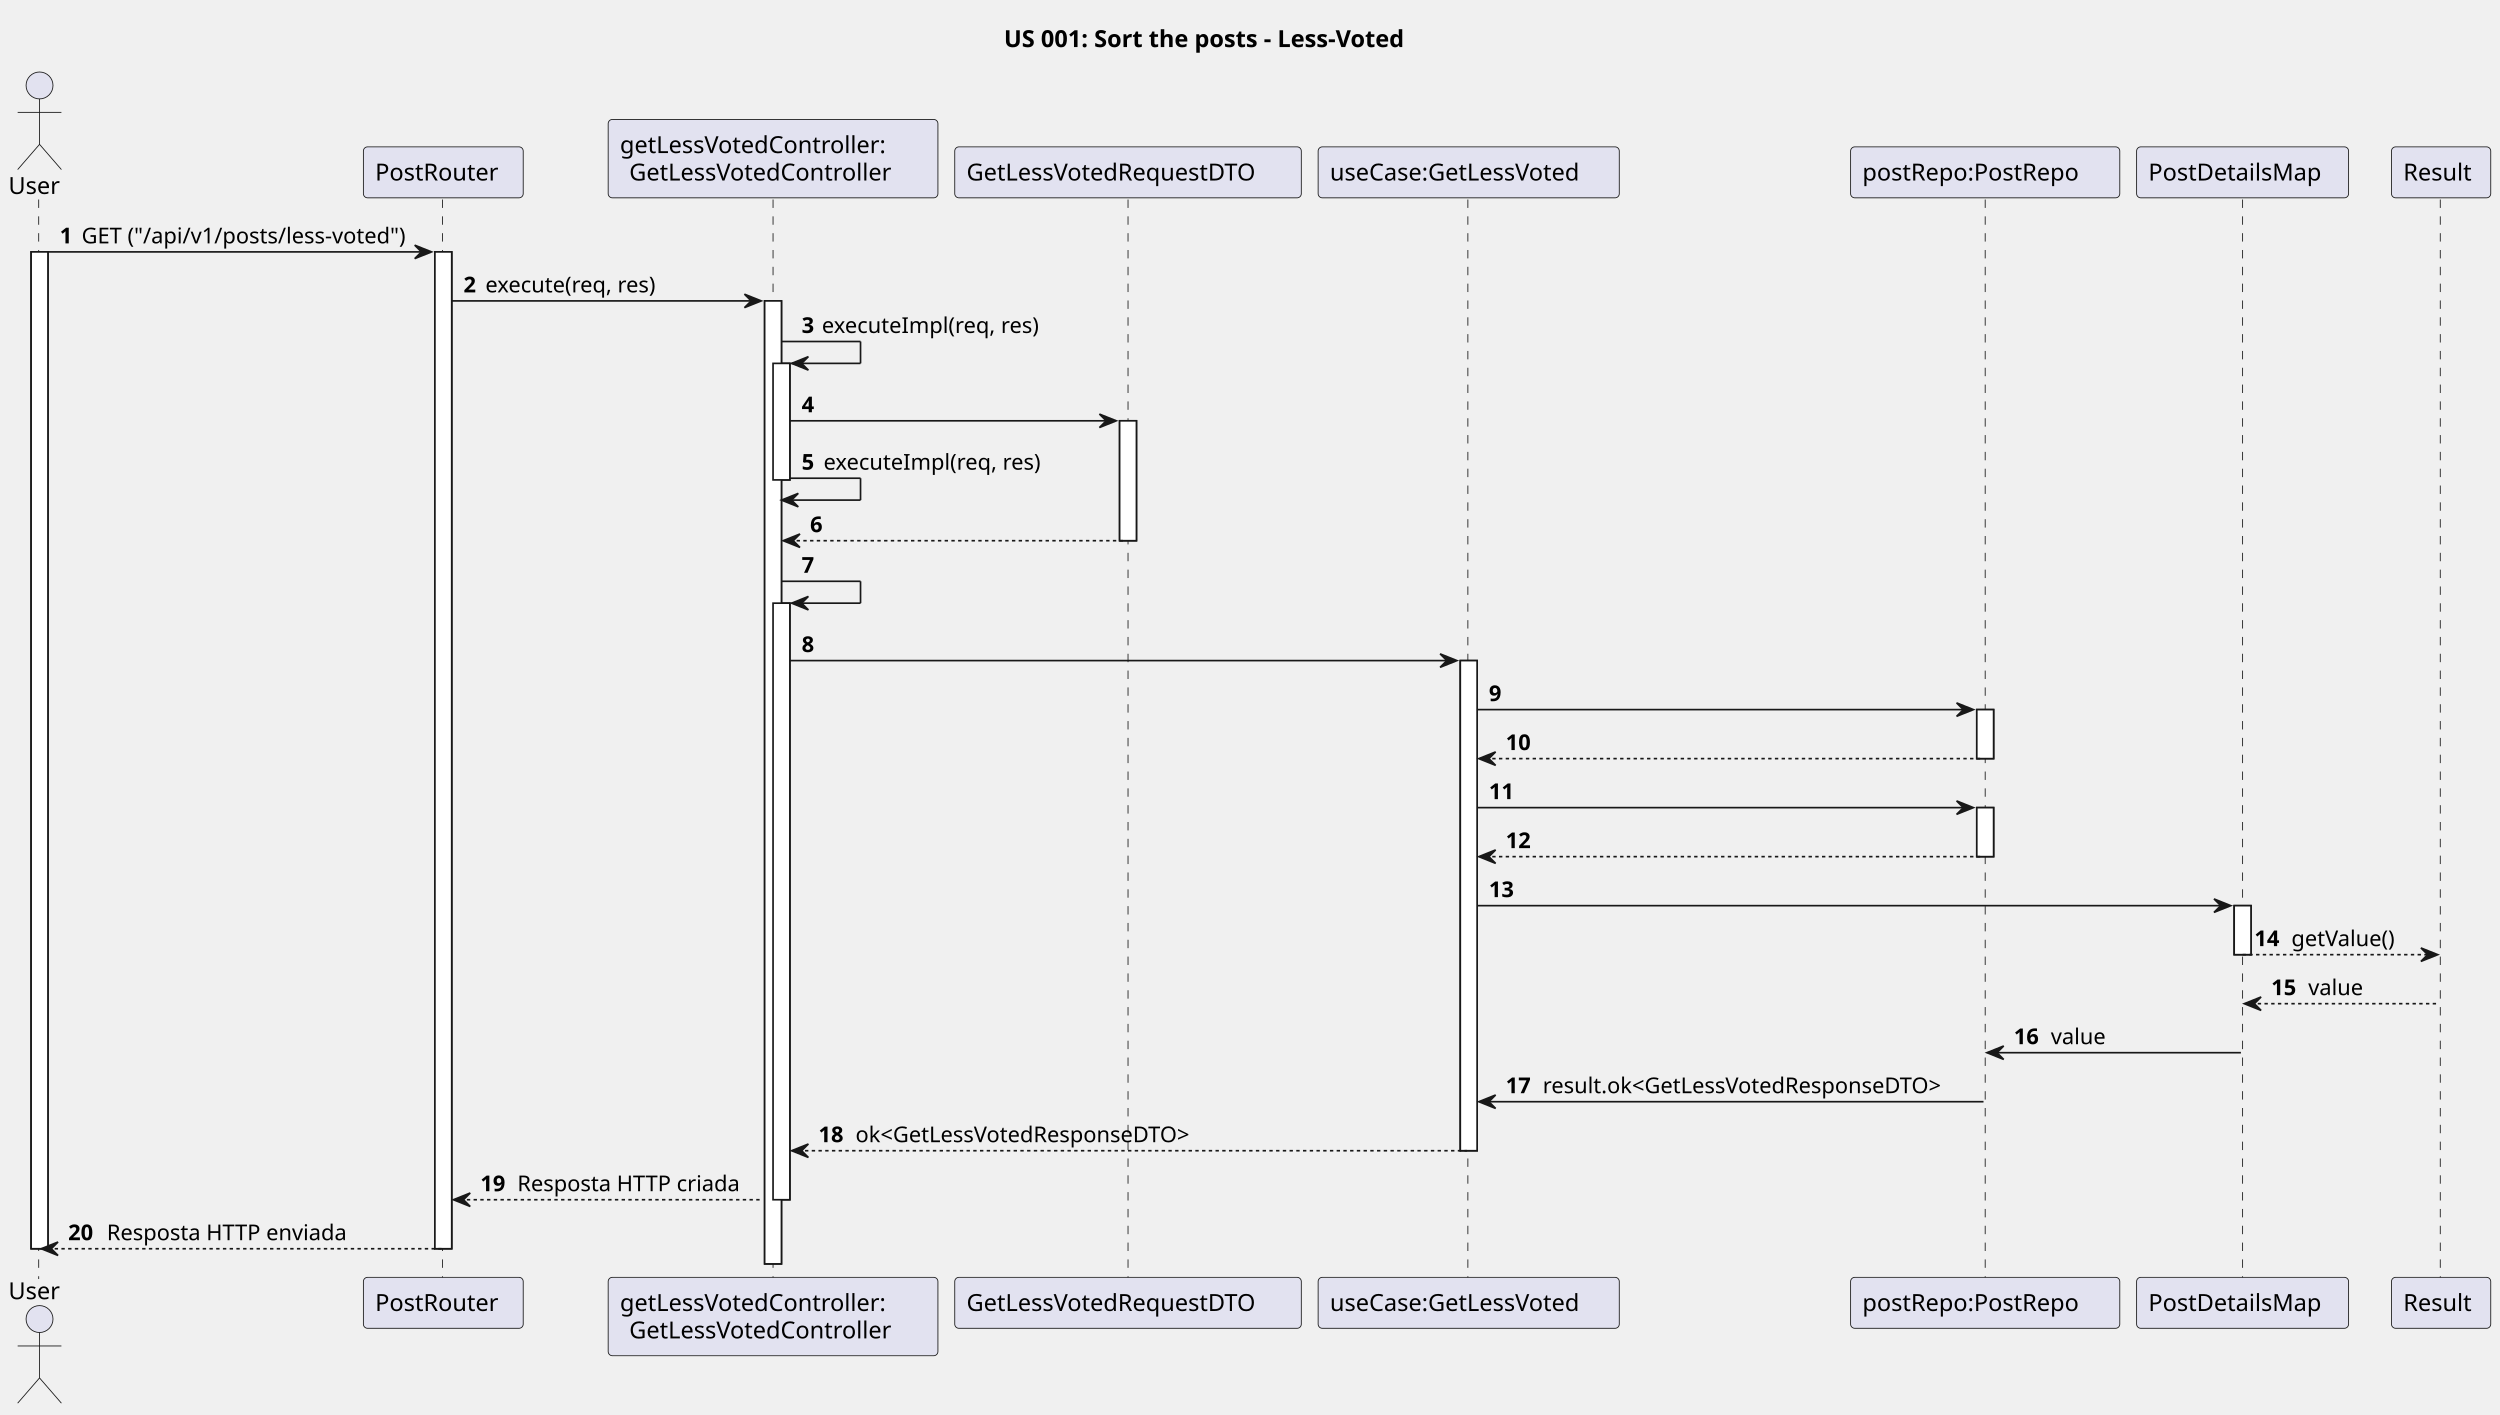
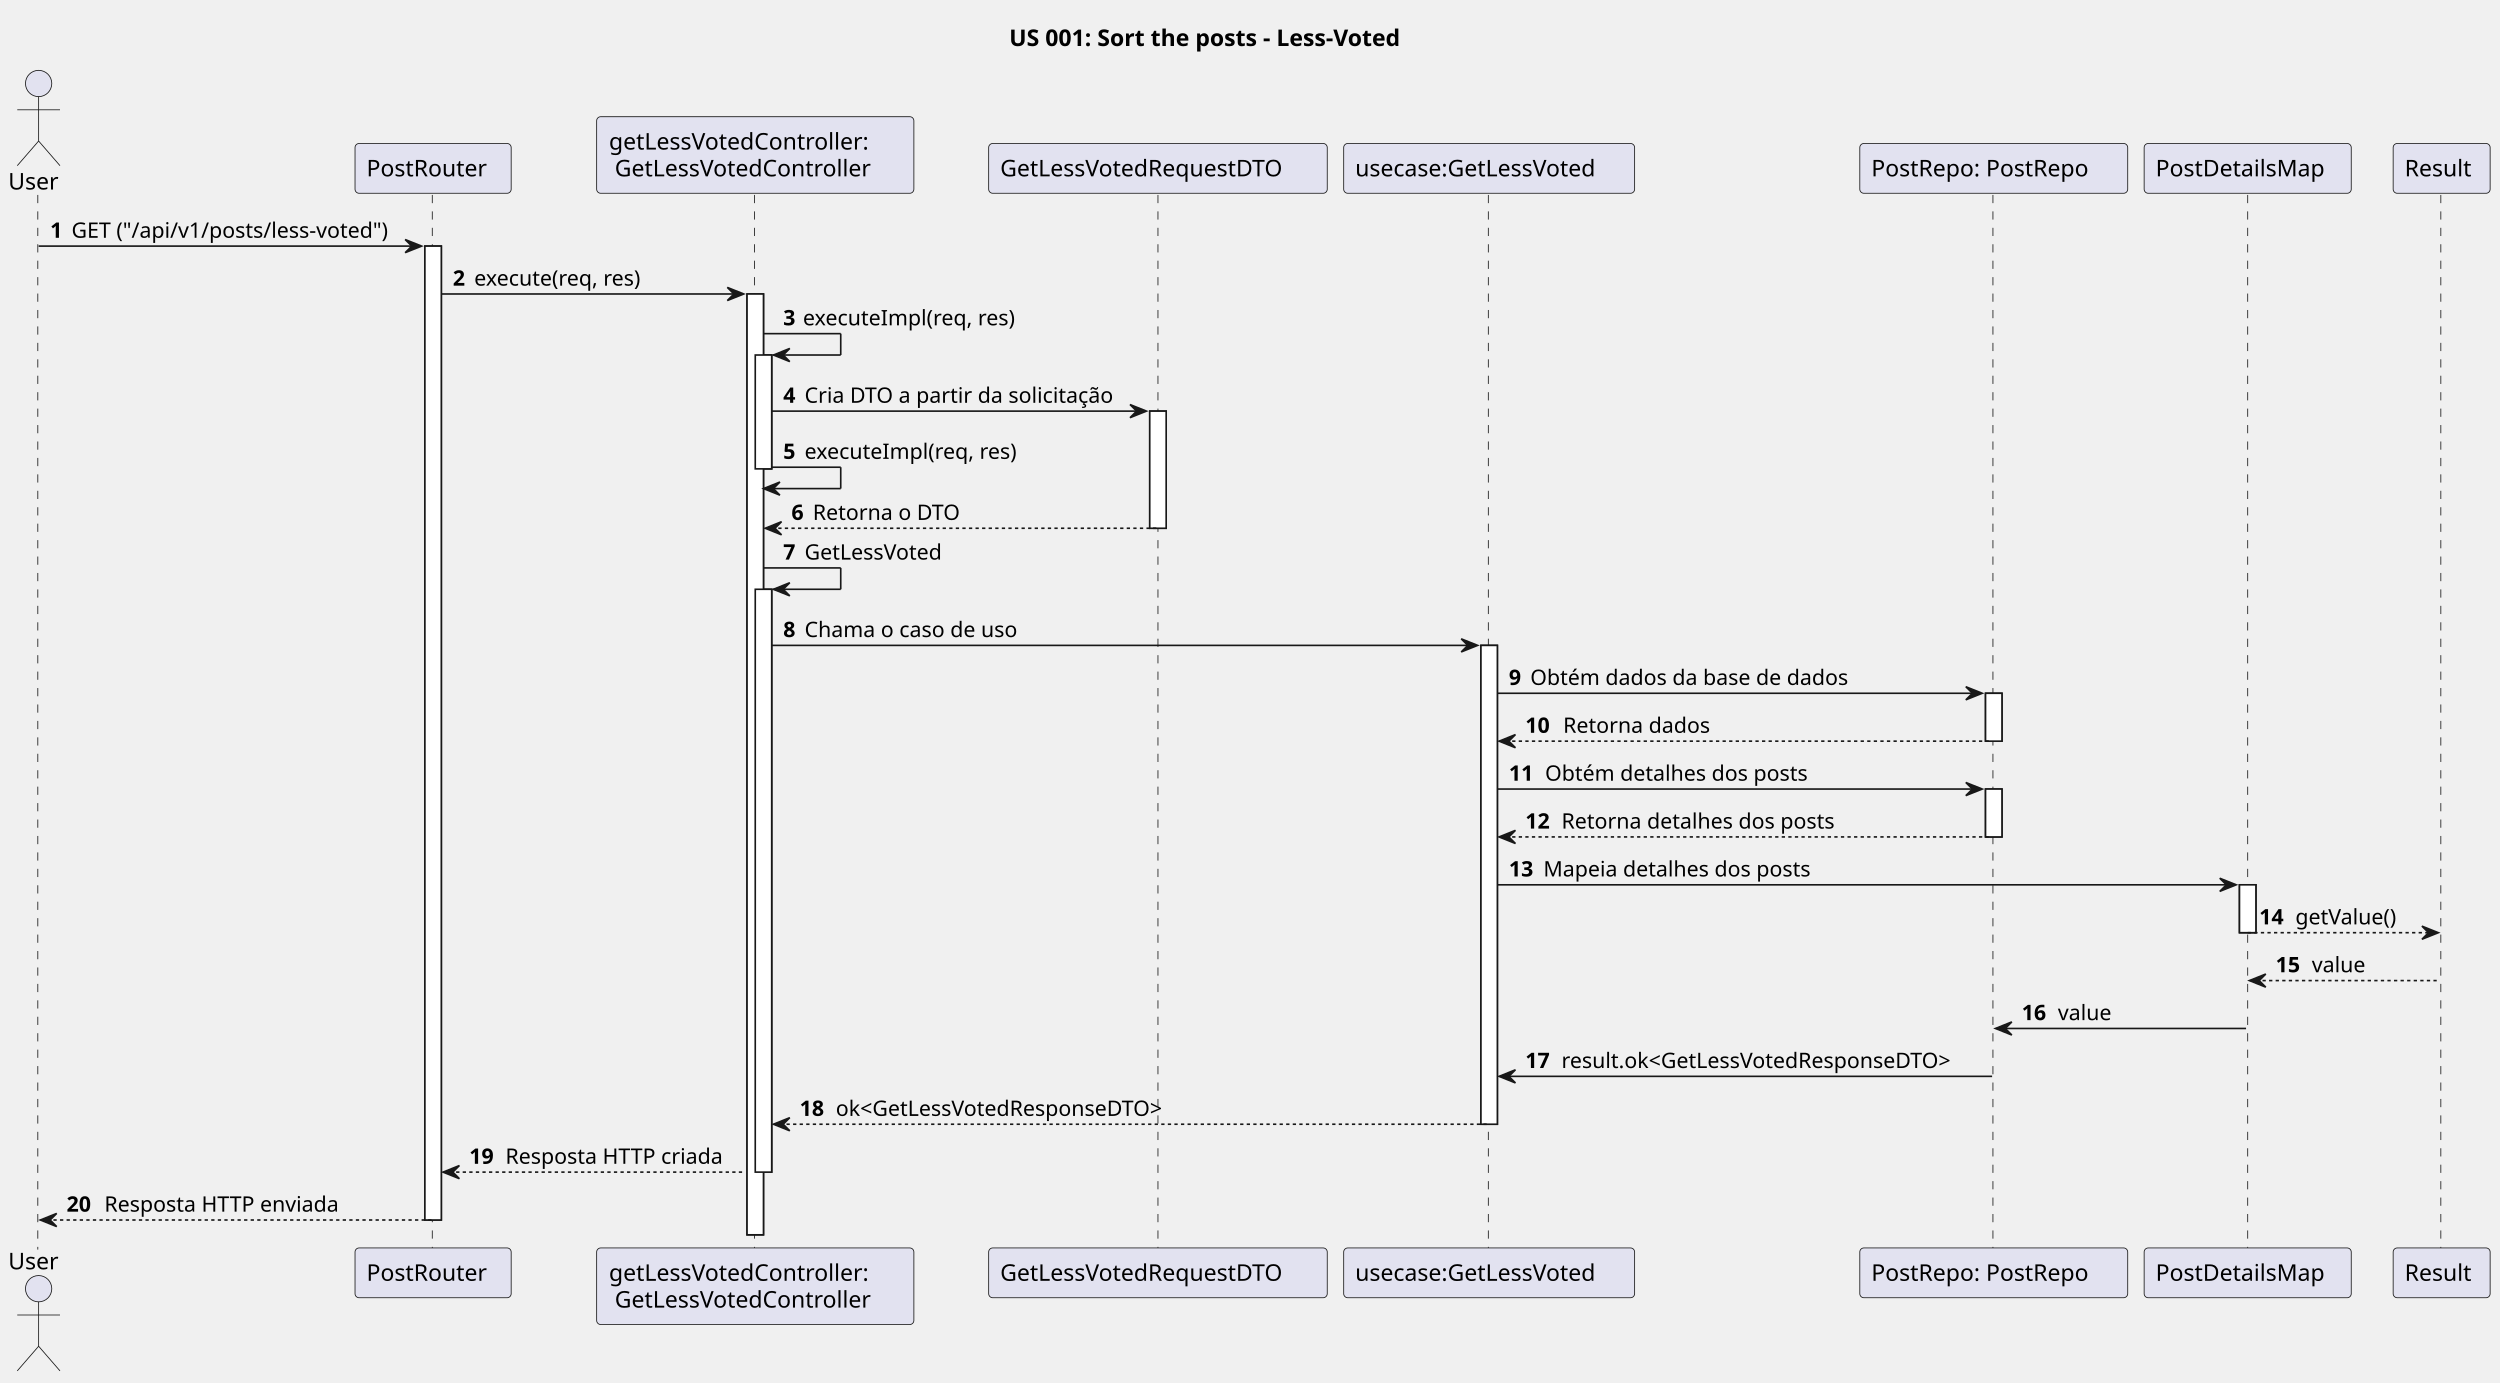
- <svg xmlns="http://www.w3.org/2000/svg" contentStyleType="text/css" height="841px" preserveAspectRatio="none" style="width:1486px;height:841px;background:#FFFFFF;" version="1.1" viewBox="0 0 1486 841" width="1486px" zoomAndPan="magnify">
+ <svg xmlns="http://www.w3.org/2000/svg" contentStyleType="text/css" height="841px" preserveAspectRatio="none" style="width:1521px;height:841px;background:#FFFFFF;" version="1.1" viewBox="0 0 1521 841" width="1521px" zoomAndPan="magnify">
  <defs />
  <g>
-     <text fill="#000000" font-family="sans-serif" font-size="14" font-weight="bold" lengthAdjust="spacing" textLength="291" x="596.75" y="27.995">US 001: Sort the posts - Less-Voted</text>
-     <rect fill="#FFFFFF" height="592.523" style="stroke:#181818;stroke-width:1.0;" width="10" x="18.5" y="149.727" />
+     <text fill="#000000" font-family="sans-serif" font-size="14" font-weight="bold" lengthAdjust="spacing" textLength="291" x="614" y="27.995">US 001: Sort the posts - Less-Voted</text>
    <rect fill="#FFFFFF" height="592.523" style="stroke:#181818;stroke-width:1.0;" width="10" x="258.5" y="149.727" />
    <rect fill="#FFFFFF" height="572.391" style="stroke:#181818;stroke-width:1.0;" width="10" x="454.5" y="178.859" />
    <rect fill="#FFFFFF" height="69.266" style="stroke:#181818;stroke-width:1.0;" width="10" x="459.5" y="215.992" />
    <rect fill="#FFFFFF" height="354.594" style="stroke:#181818;stroke-width:1.0;" width="10" x="459.5" y="358.523" />
-     <rect fill="#FFFFFF" height="71.266" style="stroke:#181818;stroke-width:1.0;" width="10" x="665.5" y="250.125" />
-     <rect fill="#FFFFFF" height="291.328" style="stroke:#181818;stroke-width:1.0;" width="10" x="868" y="392.656" />
-     <rect fill="#FFFFFF" height="29.133" style="stroke:#181818;stroke-width:1.0;" width="10" x="1175" y="421.789" />
-     <rect fill="#FFFFFF" height="29.133" style="stroke:#181818;stroke-width:1.0;" width="10" x="1175" y="480.055" />
-     <rect fill="#FFFFFF" height="29.133" style="stroke:#181818;stroke-width:1.0;" width="10" x="1328" y="538.32" />
+     <rect fill="#FFFFFF" height="71.266" style="stroke:#181818;stroke-width:1.0;" width="10" x="699.5" y="250.125" />
+     <rect fill="#FFFFFF" height="291.328" style="stroke:#181818;stroke-width:1.0;" width="10" x="901" y="392.656" />
+     <rect fill="#FFFFFF" height="29.133" style="stroke:#181818;stroke-width:1.0;" width="10" x="1208" y="421.789" />
+     <rect fill="#FFFFFF" height="29.133" style="stroke:#181818;stroke-width:1.0;" width="10" x="1208" y="480.055" />
+     <rect fill="#FFFFFF" height="29.133" style="stroke:#181818;stroke-width:1.0;" width="10" x="1362.5" y="538.32" />
    <line style="stroke:#181818;stroke-width:0.5;stroke-dasharray:5.0,5.0;" x1="23" x2="23" y1="118.594" y2="760.25" />
    <line style="stroke:#181818;stroke-width:0.5;stroke-dasharray:5.0,5.0;" x1="263" x2="263" y1="118.594" y2="760.25" />
-     <line style="stroke:#181818;stroke-width:0.5;stroke-dasharray:5.0,5.0;" x1="459.5" x2="459.5" y1="118.594" y2="760.25" />
-     <line style="stroke:#181818;stroke-width:0.5;stroke-dasharray:5.0,5.0;" x1="670.5" x2="670.5" y1="118.594" y2="760.25" />
-     <line style="stroke:#181818;stroke-width:0.5;stroke-dasharray:5.0,5.0;" x1="872.5" x2="872.5" y1="118.594" y2="760.25" />
-     <line style="stroke:#181818;stroke-width:0.5;stroke-dasharray:5.0,5.0;" x1="1180" x2="1180" y1="118.594" y2="760.25" />
-     <line style="stroke:#181818;stroke-width:0.5;stroke-dasharray:5.0,5.0;" x1="1333" x2="1333" y1="118.594" y2="760.25" />
-     <line style="stroke:#181818;stroke-width:0.5;stroke-dasharray:5.0,5.0;" x1="1450.5" x2="1450.5" y1="118.594" y2="760.25" />
+     <line style="stroke:#181818;stroke-width:0.5;stroke-dasharray:5.0,5.0;" x1="459" x2="459" y1="118.594" y2="760.25" />
+     <line style="stroke:#181818;stroke-width:0.5;stroke-dasharray:5.0,5.0;" x1="704.5" x2="704.5" y1="118.594" y2="760.25" />
+     <line style="stroke:#181818;stroke-width:0.5;stroke-dasharray:5.0,5.0;" x1="905.5" x2="905.5" y1="118.594" y2="760.25" />
+     <line style="stroke:#181818;stroke-width:0.5;stroke-dasharray:5.0,5.0;" x1="1212.5" x2="1212.5" y1="118.594" y2="760.25" />
+     <line style="stroke:#181818;stroke-width:0.5;stroke-dasharray:5.0,5.0;" x1="1367.5" x2="1367.5" y1="118.594" y2="760.25" />
+     <line style="stroke:#181818;stroke-width:0.5;stroke-dasharray:5.0,5.0;" x1="1485" x2="1485" y1="118.594" y2="760.25" />
    <text fill="#000000" font-family="sans-serif" font-size="14" lengthAdjust="spacing" textLength="31" x="5" y="115.292">User</text>
    <ellipse cx="23.5" cy="50.797" fill="#E2E2F0" rx="8" ry="8" style="stroke:#181818;stroke-width:0.5;" />
    <path d="M23.5,58.797 L23.5,85.797 M10.5,66.797 L36.5,66.797 M23.5,85.797 L10.5,100.797 M23.5,85.797 L36.5,100.797 " fill="none" style="stroke:#181818;stroke-width:0.5;" />
    <text fill="#000000" font-family="sans-serif" font-size="14" lengthAdjust="spacing" textLength="31" x="5" y="772.245">User</text>
    <ellipse cx="23.5" cy="784.047" fill="#E2E2F0" rx="8" ry="8" style="stroke:#181818;stroke-width:0.5;" />
    <path d="M23.5,792.047 L23.5,819.047 M10.5,800.047 L36.5,800.047 M23.5,819.047 L10.5,834.047 M23.5,819.047 L36.5,834.047 " fill="none" style="stroke:#181818;stroke-width:0.5;" />
    <rect fill="#E2E2F0" height="30.297" rx="2.5" ry="2.5" style="stroke:#181818;stroke-width:0.5;" width="95" x="216" y="87.297" />
    <text fill="#000000" font-family="sans-serif" font-size="14" lengthAdjust="spacing" textLength="81" x="223" y="107.292">PostRouter</text>
    <rect fill="#E2E2F0" height="30.297" rx="2.5" ry="2.5" style="stroke:#181818;stroke-width:0.5;" width="95" x="216" y="759.25" />
    <text fill="#000000" font-family="sans-serif" font-size="14" lengthAdjust="spacing" textLength="81" x="223" y="779.245">PostRouter</text>
-     <rect fill="#E2E2F0" height="46.594" rx="2.5" ry="2.5" style="stroke:#181818;stroke-width:0.5;" width="196" x="361.5" y="71" />
-     <text fill="#000000" font-family="sans-serif" font-size="14" lengthAdjust="spacing" textLength="178" x="368.5" y="90.995">getLessVotedController:</text>
+     <rect fill="#E2E2F0" height="46.594" rx="2.5" ry="2.5" style="stroke:#181818;stroke-width:0.5;" width="193" x="363" y="71" />
+     <text fill="#000000" font-family="sans-serif" font-size="14" lengthAdjust="spacing" textLength="178" x="370.5" y="90.995">getLessVotedController:</text>
    <text fill="#000000" font-family="sans-serif" font-size="14" lengthAdjust="spacing" textLength="175" x="374" y="107.292">GetLessVotedController</text>
-     <rect fill="#E2E2F0" height="46.594" rx="2.5" ry="2.5" style="stroke:#181818;stroke-width:0.5;" width="196" x="361.5" y="759.25" />
-     <text fill="#000000" font-family="sans-serif" font-size="14" lengthAdjust="spacing" textLength="178" x="368.5" y="779.245">getLessVotedController:</text>
+     <rect fill="#E2E2F0" height="46.594" rx="2.5" ry="2.5" style="stroke:#181818;stroke-width:0.5;" width="193" x="363" y="759.25" />
+     <text fill="#000000" font-family="sans-serif" font-size="14" lengthAdjust="spacing" textLength="178" x="370.5" y="779.245">getLessVotedController:</text>
    <text fill="#000000" font-family="sans-serif" font-size="14" lengthAdjust="spacing" textLength="175" x="374" y="795.542">GetLessVotedController</text>
-     <rect fill="#E2E2F0" height="30.297" rx="2.5" ry="2.5" style="stroke:#181818;stroke-width:0.5;" width="206" x="567.5" y="87.297" />
-     <text fill="#000000" font-family="sans-serif" font-size="14" lengthAdjust="spacing" textLength="192" x="574.5" y="107.292">GetLessVotedRequestDTO</text>
-     <rect fill="#E2E2F0" height="30.297" rx="2.5" ry="2.5" style="stroke:#181818;stroke-width:0.5;" width="206" x="567.5" y="759.25" />
-     <text fill="#000000" font-family="sans-serif" font-size="14" lengthAdjust="spacing" textLength="192" x="574.5" y="779.245">GetLessVotedRequestDTO</text>
-     <rect fill="#E2E2F0" height="30.297" rx="2.5" ry="2.5" style="stroke:#181818;stroke-width:0.5;" width="179" x="783.5" y="87.297" />
-     <text fill="#000000" font-family="sans-serif" font-size="14" lengthAdjust="spacing" textLength="165" x="790.5" y="107.292">useCase:GetLessVoted</text>
-     <rect fill="#E2E2F0" height="30.297" rx="2.5" ry="2.5" style="stroke:#181818;stroke-width:0.5;" width="179" x="783.5" y="759.25" />
-     <text fill="#000000" font-family="sans-serif" font-size="14" lengthAdjust="spacing" textLength="165" x="790.5" y="779.245">useCase:GetLessVoted</text>
-     <rect fill="#E2E2F0" height="30.297" rx="2.5" ry="2.5" style="stroke:#181818;stroke-width:0.5;" width="160" x="1100" y="87.297" />
-     <text fill="#000000" font-family="sans-serif" font-size="14" lengthAdjust="spacing" textLength="146" x="1107" y="107.292">postRepo:PostRepo</text>
-     <rect fill="#E2E2F0" height="30.297" rx="2.5" ry="2.5" style="stroke:#181818;stroke-width:0.5;" width="160" x="1100" y="759.25" />
-     <text fill="#000000" font-family="sans-serif" font-size="14" lengthAdjust="spacing" textLength="146" x="1107" y="779.245">postRepo:PostRepo</text>
-     <rect fill="#E2E2F0" height="30.297" rx="2.5" ry="2.5" style="stroke:#181818;stroke-width:0.5;" width="126" x="1270" y="87.297" />
-     <text fill="#000000" font-family="sans-serif" font-size="14" lengthAdjust="spacing" textLength="112" x="1277" y="107.292">PostDetailsMap</text>
-     <rect fill="#E2E2F0" height="30.297" rx="2.5" ry="2.5" style="stroke:#181818;stroke-width:0.5;" width="126" x="1270" y="759.25" />
-     <text fill="#000000" font-family="sans-serif" font-size="14" lengthAdjust="spacing" textLength="112" x="1277" y="779.245">PostDetailsMap</text>
-     <rect fill="#E2E2F0" height="30.297" rx="2.5" ry="2.5" style="stroke:#181818;stroke-width:0.5;" width="59" x="1421.5" y="87.297" />
-     <text fill="#000000" font-family="sans-serif" font-size="14" lengthAdjust="spacing" textLength="45" x="1428.5" y="107.292">Result</text>
-     <rect fill="#E2E2F0" height="30.297" rx="2.5" ry="2.5" style="stroke:#181818;stroke-width:0.5;" width="59" x="1421.5" y="759.25" />
-     <text fill="#000000" font-family="sans-serif" font-size="14" lengthAdjust="spacing" textLength="45" x="1428.5" y="779.245">Result</text>
-     <rect fill="#FFFFFF" height="592.523" style="stroke:#181818;stroke-width:1.0;" width="10" x="18.5" y="149.727" />
+     <rect fill="#E2E2F0" height="30.297" rx="2.5" ry="2.5" style="stroke:#181818;stroke-width:0.5;" width="206" x="601.5" y="87.297" />
+     <text fill="#000000" font-family="sans-serif" font-size="14" lengthAdjust="spacing" textLength="192" x="608.5" y="107.292">GetLessVotedRequestDTO</text>
+     <rect fill="#E2E2F0" height="30.297" rx="2.5" ry="2.5" style="stroke:#181818;stroke-width:0.5;" width="206" x="601.5" y="759.25" />
+     <text fill="#000000" font-family="sans-serif" font-size="14" lengthAdjust="spacing" textLength="192" x="608.5" y="779.245">GetLessVotedRequestDTO</text>
+     <rect fill="#E2E2F0" height="30.297" rx="2.5" ry="2.5" style="stroke:#181818;stroke-width:0.5;" width="177" x="817.5" y="87.297" />
+     <text fill="#000000" font-family="sans-serif" font-size="14" lengthAdjust="spacing" textLength="163" x="824.5" y="107.292">usecase:GetLessVoted</text>
+     <rect fill="#E2E2F0" height="30.297" rx="2.5" ry="2.5" style="stroke:#181818;stroke-width:0.5;" width="177" x="817.5" y="759.25" />
+     <text fill="#000000" font-family="sans-serif" font-size="14" lengthAdjust="spacing" textLength="163" x="824.5" y="779.245">usecase:GetLessVoted</text>
+     <rect fill="#E2E2F0" height="30.297" rx="2.5" ry="2.5" style="stroke:#181818;stroke-width:0.5;" width="163" x="1131.5" y="87.297" />
+     <text fill="#000000" font-family="sans-serif" font-size="14" lengthAdjust="spacing" textLength="149" x="1138.5" y="107.292">PostRepo: PostRepo</text>
+     <rect fill="#E2E2F0" height="30.297" rx="2.5" ry="2.5" style="stroke:#181818;stroke-width:0.5;" width="163" x="1131.5" y="759.25" />
+     <text fill="#000000" font-family="sans-serif" font-size="14" lengthAdjust="spacing" textLength="149" x="1138.5" y="779.245">PostRepo: PostRepo</text>
+     <rect fill="#E2E2F0" height="30.297" rx="2.5" ry="2.5" style="stroke:#181818;stroke-width:0.5;" width="126" x="1304.5" y="87.297" />
+     <text fill="#000000" font-family="sans-serif" font-size="14" lengthAdjust="spacing" textLength="112" x="1311.5" y="107.292">PostDetailsMap</text>
+     <rect fill="#E2E2F0" height="30.297" rx="2.5" ry="2.5" style="stroke:#181818;stroke-width:0.5;" width="126" x="1304.5" y="759.25" />
+     <text fill="#000000" font-family="sans-serif" font-size="14" lengthAdjust="spacing" textLength="112" x="1311.5" y="779.245">PostDetailsMap</text>
+     <rect fill="#E2E2F0" height="30.297" rx="2.5" ry="2.5" style="stroke:#181818;stroke-width:0.5;" width="59" x="1456" y="87.297" />
+     <text fill="#000000" font-family="sans-serif" font-size="14" lengthAdjust="spacing" textLength="45" x="1463" y="107.292">Result</text>
+     <rect fill="#E2E2F0" height="30.297" rx="2.5" ry="2.5" style="stroke:#181818;stroke-width:0.5;" width="59" x="1456" y="759.25" />
+     <text fill="#000000" font-family="sans-serif" font-size="14" lengthAdjust="spacing" textLength="45" x="1463" y="779.245">Result</text>
    <rect fill="#FFFFFF" height="592.523" style="stroke:#181818;stroke-width:1.0;" width="10" x="258.5" y="149.727" />
    <rect fill="#FFFFFF" height="572.391" style="stroke:#181818;stroke-width:1.0;" width="10" x="454.5" y="178.859" />
    <rect fill="#FFFFFF" height="69.266" style="stroke:#181818;stroke-width:1.0;" width="10" x="459.5" y="215.992" />
    <rect fill="#FFFFFF" height="354.594" style="stroke:#181818;stroke-width:1.0;" width="10" x="459.5" y="358.523" />
-     <rect fill="#FFFFFF" height="71.266" style="stroke:#181818;stroke-width:1.0;" width="10" x="665.5" y="250.125" />
-     <rect fill="#FFFFFF" height="291.328" style="stroke:#181818;stroke-width:1.0;" width="10" x="868" y="392.656" />
-     <rect fill="#FFFFFF" height="29.133" style="stroke:#181818;stroke-width:1.0;" width="10" x="1175" y="421.789" />
-     <rect fill="#FFFFFF" height="29.133" style="stroke:#181818;stroke-width:1.0;" width="10" x="1175" y="480.055" />
-     <rect fill="#FFFFFF" height="29.133" style="stroke:#181818;stroke-width:1.0;" width="10" x="1328" y="538.32" />
+     <rect fill="#FFFFFF" height="71.266" style="stroke:#181818;stroke-width:1.0;" width="10" x="699.5" y="250.125" />
+     <rect fill="#FFFFFF" height="291.328" style="stroke:#181818;stroke-width:1.0;" width="10" x="901" y="392.656" />
+     <rect fill="#FFFFFF" height="29.133" style="stroke:#181818;stroke-width:1.0;" width="10" x="1208" y="421.789" />
+     <rect fill="#FFFFFF" height="29.133" style="stroke:#181818;stroke-width:1.0;" width="10" x="1208" y="480.055" />
+     <rect fill="#FFFFFF" height="29.133" style="stroke:#181818;stroke-width:1.0;" width="10" x="1362.5" y="538.32" />
    <polygon fill="#181818" points="246.5,145.727,256.5,149.727,246.5,153.727,250.5,149.727" style="stroke:#181818;stroke-width:1.0;" />
-     <line style="stroke:#181818;stroke-width:1.0;" x1="28.5" x2="252.5" y1="149.727" y2="149.727" />
-     <text fill="#000000" font-family="sans-serif" font-size="13" font-weight="bold" lengthAdjust="spacing" textLength="9" x="35.5" y="144.661">1</text>
-     <text fill="#000000" font-family="sans-serif" font-size="13" lengthAdjust="spacing" textLength="203" x="48.5" y="144.661">GET ("/api/v1/posts/less-voted")</text>
+     <line style="stroke:#181818;stroke-width:1.0;" x1="23.5" x2="252.5" y1="149.727" y2="149.727" />
+     <text fill="#000000" font-family="sans-serif" font-size="13" font-weight="bold" lengthAdjust="spacing" textLength="9" x="30.5" y="144.661">1</text>
+     <text fill="#000000" font-family="sans-serif" font-size="13" lengthAdjust="spacing" textLength="203" x="43.5" y="144.661">GET ("/api/v1/posts/less-voted")</text>
    <polygon fill="#181818" points="442.5,174.859,452.5,178.859,442.5,182.859,446.5,178.859" style="stroke:#181818;stroke-width:1.0;" />
    <line style="stroke:#181818;stroke-width:1.0;" x1="268.5" x2="448.5" y1="178.859" y2="178.859" />
    <text fill="#000000" font-family="sans-serif" font-size="13" font-weight="bold" lengthAdjust="spacing" textLength="9" x="275.5" y="173.793">2</text>
    <text fill="#000000" font-family="sans-serif" font-size="13" lengthAdjust="spacing" textLength="111" x="288.5" y="173.793">execute(req, res)</text>
    <line style="stroke:#181818;stroke-width:1.0;" x1="464.5" x2="511.5" y1="202.992" y2="202.992" />
    <line style="stroke:#181818;stroke-width:1.0;" x1="511.5" x2="511.5" y1="202.992" y2="215.992" />
    <line style="stroke:#181818;stroke-width:1.0;" x1="470.5" x2="511.5" y1="215.992" y2="215.992" />
    <polygon fill="#181818" points="480.5,211.992,470.5,215.992,480.5,219.992,476.5,215.992" style="stroke:#181818;stroke-width:1.0;" />
    <text fill="#000000" font-family="sans-serif" font-size="13" font-weight="bold" lengthAdjust="spacing" textLength="8" x="476.5" y="197.926">3</text>
    <text fill="#000000" font-family="sans-serif" font-size="13" lengthAdjust="spacing" textLength="138" x="488.5" y="197.926">executeImpl(req, res)</text>
-     <polygon fill="#181818" points="653.5,246.125,663.5,250.125,653.5,254.125,657.5,250.125" style="stroke:#181818;stroke-width:1.0;" />
-     <line style="stroke:#181818;stroke-width:1.0;" x1="469.5" x2="659.5" y1="250.125" y2="250.125" />
+     <polygon fill="#181818" points="687.5,246.125,697.5,250.125,687.5,254.125,691.5,250.125" style="stroke:#181818;stroke-width:1.0;" />
+     <line style="stroke:#181818;stroke-width:1.0;" x1="469.5" x2="693.5" y1="250.125" y2="250.125" />
    <text fill="#000000" font-family="sans-serif" font-size="13" font-weight="bold" lengthAdjust="spacing" textLength="9" x="476.5" y="245.059">4</text>
-     <text fill="#000000" font-family="sans-serif" font-size="13" lengthAdjust="spacing" textLength="4" x="489.5" y="245.059"> </text>
+     <text fill="#000000" font-family="sans-serif" font-size="13" lengthAdjust="spacing" textLength="198" x="489.5" y="245.059">Cria DTO a partir da solicitação</text>
    <line style="stroke:#181818;stroke-width:1.0;" x1="469.5" x2="511.5" y1="284.258" y2="284.258" />
    <line style="stroke:#181818;stroke-width:1.0;" x1="511.5" x2="511.5" y1="284.258" y2="297.258" />
    <line style="stroke:#181818;stroke-width:1.0;" x1="464.5" x2="511.5" y1="297.258" y2="297.258" />
    <polygon fill="#181818" points="474.5,293.258,464.5,297.258,474.5,301.258,470.5,297.258" style="stroke:#181818;stroke-width:1.0;" />
    <text fill="#000000" font-family="sans-serif" font-size="13" font-weight="bold" lengthAdjust="spacing" textLength="9" x="476.5" y="279.192">5</text>
    <text fill="#000000" font-family="sans-serif" font-size="13" lengthAdjust="spacing" textLength="138" x="489.5" y="279.192">executeImpl(req, res)</text>
    <polygon fill="#181818" points="475.5,317.391,465.5,321.391,475.5,325.391,471.5,321.391" style="stroke:#181818;stroke-width:1.0;" />
-     <line style="stroke:#181818;stroke-width:1.0;stroke-dasharray:2.0,2.0;" x1="469.5" x2="669.5" y1="321.391" y2="321.391" />
+     <line style="stroke:#181818;stroke-width:1.0;stroke-dasharray:2.0,2.0;" x1="469.5" x2="703.5" y1="321.391" y2="321.391" />
    <text fill="#000000" font-family="sans-serif" font-size="13" font-weight="bold" lengthAdjust="spacing" textLength="9" x="481.5" y="316.325">6</text>
-     <text fill="#000000" font-family="sans-serif" font-size="13" lengthAdjust="spacing" textLength="4" x="494.5" y="316.325"> </text>
+     <text fill="#000000" font-family="sans-serif" font-size="13" lengthAdjust="spacing" textLength="95" x="494.5" y="316.325">Retorna o DTO</text>
    <line style="stroke:#181818;stroke-width:1.0;" x1="464.5" x2="511.5" y1="345.523" y2="345.523" />
    <line style="stroke:#181818;stroke-width:1.0;" x1="511.5" x2="511.5" y1="345.523" y2="358.523" />
    <line style="stroke:#181818;stroke-width:1.0;" x1="470.5" x2="511.5" y1="358.523" y2="358.523" />
    <polygon fill="#181818" points="480.5,354.523,470.5,358.523,480.5,362.523,476.5,358.523" style="stroke:#181818;stroke-width:1.0;" />
    <text fill="#000000" font-family="sans-serif" font-size="13" font-weight="bold" lengthAdjust="spacing" textLength="9" x="476.5" y="340.457">7</text>
-     <text fill="#000000" font-family="sans-serif" font-size="13" lengthAdjust="spacing" textLength="4" x="489.5" y="340.457"> </text>
-     <polygon fill="#181818" points="856,388.656,866,392.656,856,396.656,860,392.656" style="stroke:#181818;stroke-width:1.0;" />
-     <line style="stroke:#181818;stroke-width:1.0;" x1="469.5" x2="862" y1="392.656" y2="392.656" />
+     <text fill="#000000" font-family="sans-serif" font-size="13" lengthAdjust="spacing" textLength="90" x="489.5" y="340.457">GetLessVoted</text>
+     <polygon fill="#181818" points="889,388.656,899,392.656,889,396.656,893,392.656" style="stroke:#181818;stroke-width:1.0;" />
+     <line style="stroke:#181818;stroke-width:1.0;" x1="469.5" x2="895" y1="392.656" y2="392.656" />
    <text fill="#000000" font-family="sans-serif" font-size="13" font-weight="bold" lengthAdjust="spacing" textLength="9" x="476.5" y="387.59">8</text>
-     <text fill="#000000" font-family="sans-serif" font-size="13" lengthAdjust="spacing" textLength="4" x="489.5" y="387.59"> </text>
-     <polygon fill="#181818" points="1163,417.789,1173,421.789,1163,425.789,1167,421.789" style="stroke:#181818;stroke-width:1.0;" />
-     <line style="stroke:#181818;stroke-width:1.0;" x1="878" x2="1169" y1="421.789" y2="421.789" />
-     <text fill="#000000" font-family="sans-serif" font-size="13" font-weight="bold" lengthAdjust="spacing" textLength="9" x="885" y="416.723">9</text>
-     <text fill="#000000" font-family="sans-serif" font-size="13" lengthAdjust="spacing" textLength="4" x="898" y="416.723"> </text>
-     <polygon fill="#181818" points="889,446.922,879,450.922,889,454.922,885,450.922" style="stroke:#181818;stroke-width:1.0;" />
-     <line style="stroke:#181818;stroke-width:1.0;stroke-dasharray:2.0,2.0;" x1="883" x2="1179" y1="450.922" y2="450.922" />
-     <text fill="#000000" font-family="sans-serif" font-size="13" font-weight="bold" lengthAdjust="spacing" textLength="19" x="895" y="445.856">10</text>
-     <text fill="#000000" font-family="sans-serif" font-size="13" lengthAdjust="spacing" textLength="4" x="918" y="445.856"> </text>
-     <polygon fill="#181818" points="1163,476.055,1173,480.055,1163,484.055,1167,480.055" style="stroke:#181818;stroke-width:1.0;" />
-     <line style="stroke:#181818;stroke-width:1.0;" x1="878" x2="1169" y1="480.055" y2="480.055" />
-     <text fill="#000000" font-family="sans-serif" font-size="13" font-weight="bold" lengthAdjust="spacing" textLength="18" x="885" y="474.989">11</text>
-     <text fill="#000000" font-family="sans-serif" font-size="13" lengthAdjust="spacing" textLength="4" x="907" y="474.989"> </text>
-     <polygon fill="#181818" points="889,505.188,879,509.188,889,513.188,885,509.188" style="stroke:#181818;stroke-width:1.0;" />
-     <line style="stroke:#181818;stroke-width:1.0;stroke-dasharray:2.0,2.0;" x1="883" x2="1179" y1="509.188" y2="509.188" />
-     <text fill="#000000" font-family="sans-serif" font-size="13" font-weight="bold" lengthAdjust="spacing" textLength="18" x="895" y="504.122">12</text>
-     <text fill="#000000" font-family="sans-serif" font-size="13" lengthAdjust="spacing" textLength="4" x="917" y="504.122"> </text>
-     <polygon fill="#181818" points="1316,534.32,1326,538.32,1316,542.32,1320,538.32" style="stroke:#181818;stroke-width:1.0;" />
-     <line style="stroke:#181818;stroke-width:1.0;" x1="878" x2="1322" y1="538.32" y2="538.32" />
-     <text fill="#000000" font-family="sans-serif" font-size="13" font-weight="bold" lengthAdjust="spacing" textLength="17" x="885" y="533.254">13</text>
-     <text fill="#000000" font-family="sans-serif" font-size="13" lengthAdjust="spacing" textLength="4" x="906" y="533.254"> </text>
-     <polygon fill="#181818" points="1439,563.453,1449,567.453,1439,571.453,1443,567.453" style="stroke:#181818;stroke-width:1.0;" />
-     <line style="stroke:#181818;stroke-width:1.0;stroke-dasharray:2.0,2.0;" x1="1333" x2="1445" y1="567.453" y2="567.453" />
-     <text fill="#000000" font-family="sans-serif" font-size="13" font-weight="bold" lengthAdjust="spacing" textLength="18" x="1340" y="562.387">14</text>
-     <text fill="#000000" font-family="sans-serif" font-size="13" lengthAdjust="spacing" textLength="67" x="1362" y="562.387">getValue()</text>
-     <polygon fill="#181818" points="1344,592.586,1334,596.586,1344,600.586,1340,596.586" style="stroke:#181818;stroke-width:1.0;" />
-     <line style="stroke:#181818;stroke-width:1.0;stroke-dasharray:2.0,2.0;" x1="1338" x2="1450" y1="596.586" y2="596.586" />
-     <text fill="#000000" font-family="sans-serif" font-size="13" font-weight="bold" lengthAdjust="spacing" textLength="18" x="1350" y="591.52">15</text>
-     <text fill="#000000" font-family="sans-serif" font-size="13" lengthAdjust="spacing" textLength="35" x="1372" y="591.52">value</text>
-     <polygon fill="#181818" points="1191,621.719,1181,625.719,1191,629.719,1187,625.719" style="stroke:#181818;stroke-width:1.0;" />
-     <line style="stroke:#181818;stroke-width:1.0;" x1="1185" x2="1332" y1="625.719" y2="625.719" />
-     <text fill="#000000" font-family="sans-serif" font-size="13" font-weight="bold" lengthAdjust="spacing" textLength="18" x="1197" y="620.653">16</text>
-     <text fill="#000000" font-family="sans-serif" font-size="13" lengthAdjust="spacing" textLength="35" x="1219" y="620.653">value</text>
-     <polygon fill="#181818" points="889,650.852,879,654.852,889,658.852,885,654.852" style="stroke:#181818;stroke-width:1.0;" />
-     <line style="stroke:#181818;stroke-width:1.0;" x1="883" x2="1179" y1="654.852" y2="654.852" />
-     <text fill="#000000" font-family="sans-serif" font-size="13" font-weight="bold" lengthAdjust="spacing" textLength="18" x="895" y="649.786">17</text>
-     <text fill="#000000" font-family="sans-serif" font-size="13" lengthAdjust="spacing" textLength="256" x="917" y="649.786">result.ok&lt;GetLessVotedResponseDTO&gt;</text>
+     <text fill="#000000" font-family="sans-serif" font-size="13" lengthAdjust="spacing" textLength="139" x="489.5" y="387.59">Chama o caso de uso</text>
+     <polygon fill="#181818" points="1196,417.789,1206,421.789,1196,425.789,1200,421.789" style="stroke:#181818;stroke-width:1.0;" />
+     <line style="stroke:#181818;stroke-width:1.0;" x1="911" x2="1202" y1="421.789" y2="421.789" />
+     <text fill="#000000" font-family="sans-serif" font-size="13" font-weight="bold" lengthAdjust="spacing" textLength="9" x="918" y="416.723">9</text>
+     <text fill="#000000" font-family="sans-serif" font-size="13" lengthAdjust="spacing" textLength="205" x="931" y="416.723">Obtém dados da base de dados</text>
+     <polygon fill="#181818" points="922,446.922,912,450.922,922,454.922,918,450.922" style="stroke:#181818;stroke-width:1.0;" />
+     <line style="stroke:#181818;stroke-width:1.0;stroke-dasharray:2.0,2.0;" x1="916" x2="1212" y1="450.922" y2="450.922" />
+     <text fill="#000000" font-family="sans-serif" font-size="13" font-weight="bold" lengthAdjust="spacing" textLength="19" x="928" y="445.856">10</text>
+     <text fill="#000000" font-family="sans-serif" font-size="13" lengthAdjust="spacing" textLength="94" x="951" y="445.856">Retorna dados</text>
+     <polygon fill="#181818" points="1196,476.055,1206,480.055,1196,484.055,1200,480.055" style="stroke:#181818;stroke-width:1.0;" />
+     <line style="stroke:#181818;stroke-width:1.0;" x1="911" x2="1202" y1="480.055" y2="480.055" />
+     <text fill="#000000" font-family="sans-serif" font-size="13" font-weight="bold" lengthAdjust="spacing" textLength="18" x="918" y="474.989">11</text>
+     <text fill="#000000" font-family="sans-serif" font-size="13" lengthAdjust="spacing" textLength="169" x="940" y="474.989">Obtém detalhes dos posts</text>
+     <polygon fill="#181818" points="922,505.188,912,509.188,922,513.188,918,509.188" style="stroke:#181818;stroke-width:1.0;" />
+     <line style="stroke:#181818;stroke-width:1.0;stroke-dasharray:2.0,2.0;" x1="916" x2="1212" y1="509.188" y2="509.188" />
+     <text fill="#000000" font-family="sans-serif" font-size="13" font-weight="bold" lengthAdjust="spacing" textLength="18" x="928" y="504.122">12</text>
+     <text fill="#000000" font-family="sans-serif" font-size="13" lengthAdjust="spacing" textLength="176" x="950" y="504.122">Retorna detalhes dos posts</text>
+     <polygon fill="#181818" points="1350.5,534.32,1360.5,538.32,1350.5,542.32,1354.5,538.32" style="stroke:#181818;stroke-width:1.0;" />
+     <line style="stroke:#181818;stroke-width:1.0;" x1="911" x2="1356.5" y1="538.32" y2="538.32" />
+     <text fill="#000000" font-family="sans-serif" font-size="13" font-weight="bold" lengthAdjust="spacing" textLength="17" x="918" y="533.254">13</text>
+     <text fill="#000000" font-family="sans-serif" font-size="13" lengthAdjust="spacing" textLength="170" x="939" y="533.254">Mapeia detalhes dos posts</text>
+     <polygon fill="#181818" points="1473.5,563.453,1483.5,567.453,1473.5,571.453,1477.5,567.453" style="stroke:#181818;stroke-width:1.0;" />
+     <line style="stroke:#181818;stroke-width:1.0;stroke-dasharray:2.0,2.0;" x1="1367.5" x2="1479.5" y1="567.453" y2="567.453" />
+     <text fill="#000000" font-family="sans-serif" font-size="13" font-weight="bold" lengthAdjust="spacing" textLength="18" x="1374.5" y="562.387">14</text>
+     <text fill="#000000" font-family="sans-serif" font-size="13" lengthAdjust="spacing" textLength="67" x="1396.5" y="562.387">getValue()</text>
+     <polygon fill="#181818" points="1378.5,592.586,1368.5,596.586,1378.5,600.586,1374.5,596.586" style="stroke:#181818;stroke-width:1.0;" />
+     <line style="stroke:#181818;stroke-width:1.0;stroke-dasharray:2.0,2.0;" x1="1372.5" x2="1484.5" y1="596.586" y2="596.586" />
+     <text fill="#000000" font-family="sans-serif" font-size="13" font-weight="bold" lengthAdjust="spacing" textLength="18" x="1384.5" y="591.52">15</text>
+     <text fill="#000000" font-family="sans-serif" font-size="13" lengthAdjust="spacing" textLength="35" x="1406.5" y="591.52">value</text>
+     <polygon fill="#181818" points="1224,621.719,1214,625.719,1224,629.719,1220,625.719" style="stroke:#181818;stroke-width:1.0;" />
+     <line style="stroke:#181818;stroke-width:1.0;" x1="1218" x2="1366.5" y1="625.719" y2="625.719" />
+     <text fill="#000000" font-family="sans-serif" font-size="13" font-weight="bold" lengthAdjust="spacing" textLength="18" x="1230" y="620.653">16</text>
+     <text fill="#000000" font-family="sans-serif" font-size="13" lengthAdjust="spacing" textLength="35" x="1252" y="620.653">value</text>
+     <polygon fill="#181818" points="922,650.852,912,654.852,922,658.852,918,654.852" style="stroke:#181818;stroke-width:1.0;" />
+     <line style="stroke:#181818;stroke-width:1.0;" x1="916" x2="1212" y1="654.852" y2="654.852" />
+     <text fill="#000000" font-family="sans-serif" font-size="13" font-weight="bold" lengthAdjust="spacing" textLength="18" x="928" y="649.786">17</text>
+     <text fill="#000000" font-family="sans-serif" font-size="13" lengthAdjust="spacing" textLength="256" x="950" y="649.786">result.ok&lt;GetLessVotedResponseDTO&gt;</text>
    <polygon fill="#181818" points="480.5,679.984,470.5,683.984,480.5,687.984,476.5,683.984" style="stroke:#181818;stroke-width:1.0;" />
-     <line style="stroke:#181818;stroke-width:1.0;stroke-dasharray:2.0,2.0;" x1="474.5" x2="872" y1="683.984" y2="683.984" />
+     <line style="stroke:#181818;stroke-width:1.0;stroke-dasharray:2.0,2.0;" x1="474.5" x2="905" y1="683.984" y2="683.984" />
    <text fill="#000000" font-family="sans-serif" font-size="13" font-weight="bold" lengthAdjust="spacing" textLength="18" x="486.5" y="678.918">18</text>
    <text fill="#000000" font-family="sans-serif" font-size="13" lengthAdjust="spacing" textLength="216" x="508.5" y="678.918">ok&lt;GetLessVotedResponseDTO&gt;</text>
    <polygon fill="#181818" points="279.5,709.117,269.5,713.117,279.5,717.117,275.5,713.117" style="stroke:#181818;stroke-width:1.0;" />
    <line style="stroke:#181818;stroke-width:1.0;stroke-dasharray:2.0,2.0;" x1="273.5" x2="453.5" y1="713.117" y2="713.117" />
    <text fill="#000000" font-family="sans-serif" font-size="13" font-weight="bold" lengthAdjust="spacing" textLength="18" x="285.5" y="708.051">19</text>
    <text fill="#000000" font-family="sans-serif" font-size="13" lengthAdjust="spacing" textLength="140" x="307.5" y="708.051">Resposta HTTP criada</text>
    <polygon fill="#181818" points="34.5,738.25,24.5,742.25,34.5,746.25,30.5,742.25" style="stroke:#181818;stroke-width:1.0;" />
    <line style="stroke:#181818;stroke-width:1.0;stroke-dasharray:2.0,2.0;" x1="28.5" x2="262.5" y1="742.25" y2="742.25" />
    <text fill="#000000" font-family="sans-serif" font-size="13" font-weight="bold" lengthAdjust="spacing" textLength="19" x="40.5" y="737.184">20</text>
    <text fill="#000000" font-family="sans-serif" font-size="13" lengthAdjust="spacing" textLength="152" x="63.5" y="737.184">Resposta HTTP enviada</text>
  </g>
</svg>
